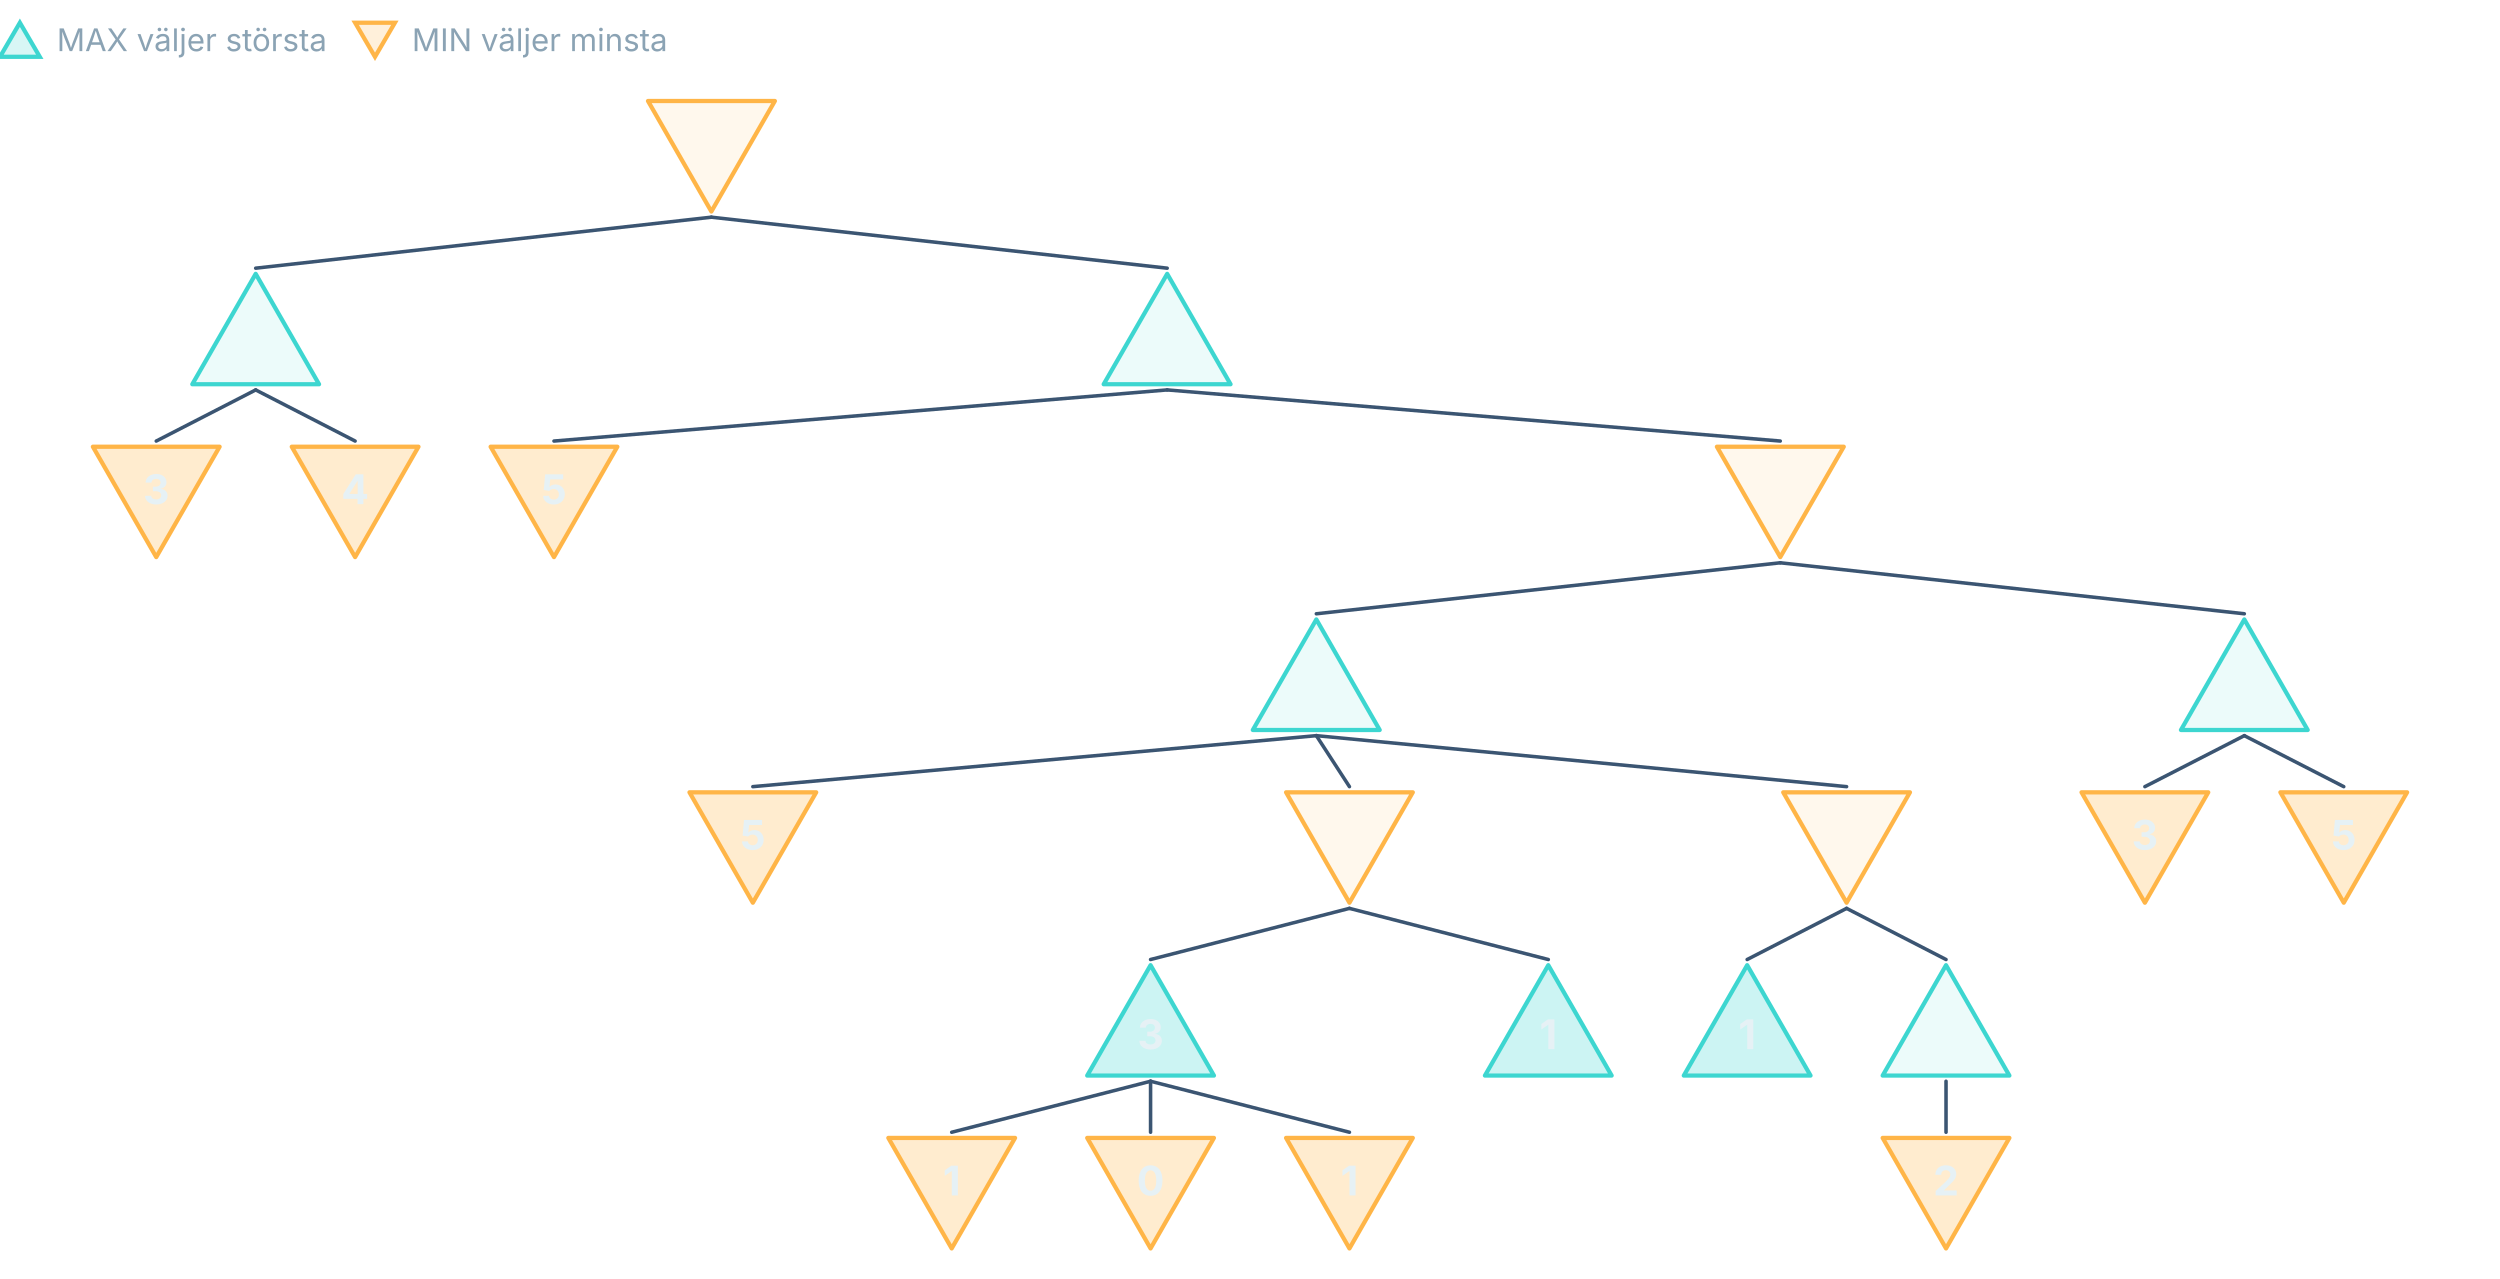
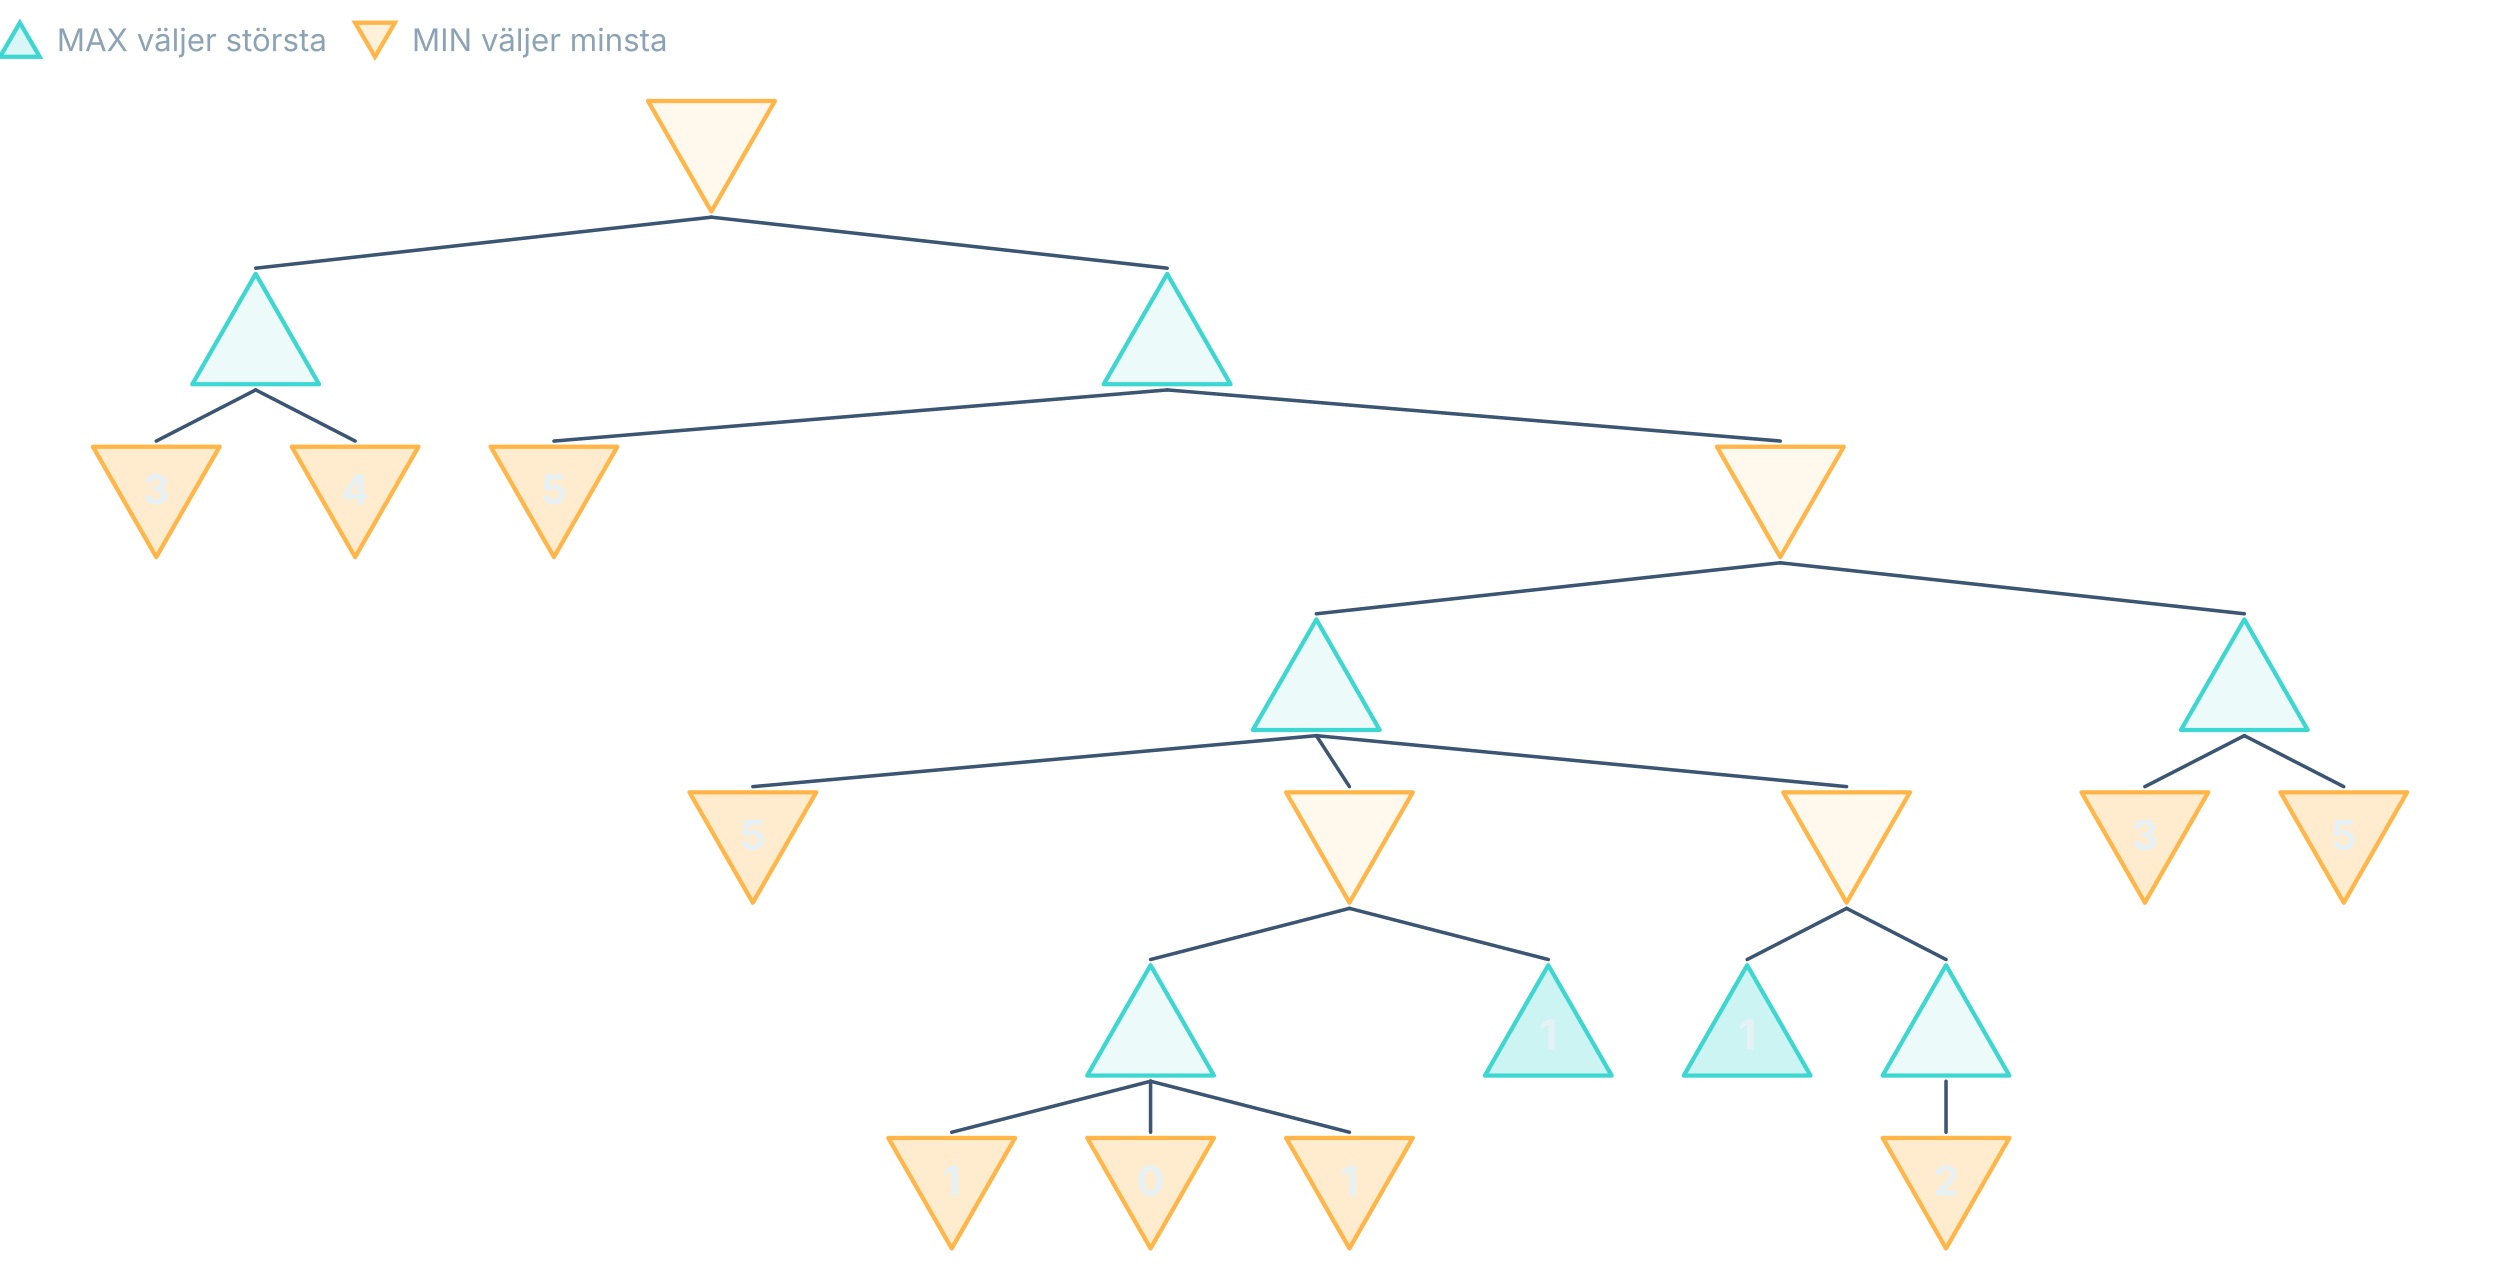
<svg xmlns="http://www.w3.org/2000/svg" viewBox="0 0 1760 900" width="1760" height="900" role="img">
  <defs>
    <filter id="glow" x="-40%" y="-40%" width="180%" height="180%">
      <feGaussianBlur stdDeviation="9" />
    </filter>
    <filter id="soft" x="-20%" y="-20%" width="140%" height="140%">
      <feGaussianBlur stdDeviation="4" />
    </filter>
  </defs>
  <g transform="translate(0,30)">
    <polygon points="14,-14 28,10 0,10" fill="#3DD6D0" fill-opacity=".2" stroke="#3DD6D0" stroke-width="3" />
    <text x="40.0" y="6.0" font-family="'IBM Plex Sans','Segoe UI',Inter,Helvetica,Arial,sans-serif" font-size="22" font-weight="400" fill="#8BA3B4" text-anchor="start">MAX väljer största</text>
    <polygon points="250,-14 278,-14 264,10" fill="#FFB547" fill-opacity=".2" stroke="#FFB547" stroke-width="3" />
    <text x="290.0" y="6.0" font-family="'IBM Plex Sans','Segoe UI',Inter,Helvetica,Arial,sans-serif" font-size="22" font-weight="400" fill="#8BA3B4" text-anchor="start">MIN väljer minsta</text>
  </g>
  <path data-edge="141:125" d="M500.8,152.9L180.0,188.8" stroke="#3B5572" stroke-width="2.5" stroke-linecap="round" fill="none" opacity="1" />
  <path data-edge="141:135" d="M500.8,152.9L821.7,188.8" stroke="#3B5572" stroke-width="2.5" stroke-linecap="round" fill="none" opacity="1" />
  <path data-edge="125:132" d="M180.0,274.5L110.0,310.5" stroke="#3B5572" stroke-width="2.5" stroke-linecap="round" fill="none" opacity="1" />
  <path data-edge="125:144" d="M180.0,274.5L250.0,310.5" stroke="#3B5572" stroke-width="2.5" stroke-linecap="round" fill="none" opacity="1" />
  <path data-edge="135:177" d="M821.7,274.5L390.0,310.5" stroke="#3B5572" stroke-width="2.5" stroke-linecap="round" fill="none" opacity="1" />
  <path data-edge="135:147" d="M821.7,274.5L1253.3,310.5" stroke="#3B5572" stroke-width="2.5" stroke-linecap="round" fill="none" opacity="1" />
  <path data-edge="147:150" d="M1253.3,396.2L926.7,432.1" stroke="#3B5572" stroke-width="2.5" stroke-linecap="round" fill="none" opacity="1" />
  <path data-edge="147:153" d="M1253.3,396.2L1580.0,432.1" stroke="#3B5572" stroke-width="2.5" stroke-linecap="round" fill="none" opacity="1" />
  <path data-edge="150:168" d="M926.7,517.9L530.0,553.8" stroke="#3B5572" stroke-width="2.5" stroke-linecap="round" fill="none" opacity="1" />
  <path data-edge="150:174" d="M926.7,517.9L1300.0,553.8" stroke="#3B5572" stroke-width="2.5" stroke-linecap="round" fill="none" opacity="1" />
  <path data-edge="150:171" d="M926.7,517.9L950.0,553.8" stroke="#3B5572" stroke-width="2.5" stroke-linecap="round" fill="none" opacity="1" />
  <path data-edge="153:180" d="M1580.0,517.9L1510.0,553.8" stroke="#3B5572" stroke-width="2.5" stroke-linecap="round" fill="none" opacity="1" />
  <path data-edge="153:183" d="M1580.0,517.9L1650.0,553.8" stroke="#3B5572" stroke-width="2.5" stroke-linecap="round" fill="none" opacity="1" />
  <path data-edge="171:159" d="M950.0,639.5L810.0,675.5" stroke="#3B5572" stroke-width="2.5" stroke-linecap="round" fill="none" opacity="1" />
  <path data-edge="171:156" d="M950.0,639.5L1090.0,675.5" stroke="#3B5572" stroke-width="2.5" stroke-linecap="round" fill="none" opacity="1" />
  <path data-edge="174:189" d="M1300.0,639.5L1370.0,675.5" stroke="#3B5572" stroke-width="2.5" stroke-linecap="round" fill="none" opacity="1" />
  <path data-edge="174:186" d="M1300.0,639.5L1230.0,675.5" stroke="#3B5572" stroke-width="2.5" stroke-linecap="round" fill="none" opacity="1" />
  <path data-edge="189:192" d="M1370.0,761.2L1370.0,797.1" stroke="#3B5572" stroke-width="2.5" stroke-linecap="round" fill="none" opacity="1" />
  <path data-edge="159:126" d="M810.0,761.2L670.0,797.1" stroke="#3B5572" stroke-width="2.5" stroke-linecap="round" fill="none" opacity="1" />
  <path data-edge="159:123" d="M810.0,761.2L810.0,797.1" stroke="#3B5572" stroke-width="2.5" stroke-linecap="round" fill="none" opacity="1" />
  <path data-edge="159:165" d="M810.0,761.2L950.0,797.1" stroke="#3B5572" stroke-width="2.5" stroke-linecap="round" fill="none" opacity="1" />
  <g data-node="132" opacity="1">
    <polygon points="65.4,314.5 154.6,314.5 110.0,392.2" fill="#FFB547" fill-opacity="0.26" stroke="#FFB547" stroke-width="3" stroke-linejoin="round" />
    <text x="110.0" y="354.9" font-family="'IBM Plex Sans','Segoe UI',Inter,Helvetica,Arial,sans-serif" font-size="28.8" font-weight="700" fill="#E6F1F5" text-anchor="middle">3</text>
  </g>
  <g data-node="144" opacity="1">
    <polygon points="205.4,314.5 294.6,314.5 250.0,392.2" fill="#FFB547" fill-opacity="0.26" stroke="#FFB547" stroke-width="3" stroke-linejoin="round" />
    <text x="250.0" y="354.9" font-family="'IBM Plex Sans','Segoe UI',Inter,Helvetica,Arial,sans-serif" font-size="28.8" font-weight="700" fill="#E6F1F5" text-anchor="middle">4</text>
  </g>
  <g data-node="125" opacity="1">
    <polygon points="180.0,192.8 224.6,270.5 135.4,270.5" fill="#3DD6D0" fill-opacity="0.1" stroke="#3DD6D0" stroke-width="3" stroke-linejoin="round" />
  </g>
  <g data-node="177" opacity="1">
    <polygon points="345.4,314.5 434.6,314.5 390.0,392.2" fill="#FFB547" fill-opacity="0.26" stroke="#FFB547" stroke-width="3" stroke-linejoin="round" />
    <text x="390.0" y="354.9" font-family="'IBM Plex Sans','Segoe UI',Inter,Helvetica,Arial,sans-serif" font-size="28.8" font-weight="700" fill="#E6F1F5" text-anchor="middle">5</text>
  </g>
  <g data-node="168" opacity="1">
    <polygon points="485.4,557.8 574.6,557.8 530.0,635.5" fill="#FFB547" fill-opacity="0.26" stroke="#FFB547" stroke-width="3" stroke-linejoin="round" />
    <text x="530.0" y="598.2" font-family="'IBM Plex Sans','Segoe UI',Inter,Helvetica,Arial,sans-serif" font-size="28.8" font-weight="700" fill="#E6F1F5" text-anchor="middle">5</text>
  </g>
  <g data-node="126" opacity="1">
    <polygon points="625.4,801.1 714.6,801.1 670.0,878.9" fill="#FFB547" fill-opacity="0.26" stroke="#FFB547" stroke-width="3" stroke-linejoin="round" />
    <text x="670.0" y="841.6" font-family="'IBM Plex Sans','Segoe UI',Inter,Helvetica,Arial,sans-serif" font-size="28.8" font-weight="700" fill="#E6F1F5" text-anchor="middle">1</text>
  </g>
  <g data-node="123" opacity="1">
    <polygon points="765.4,801.1 854.6,801.1 810.0,878.9" fill="#FFB547" fill-opacity="0.26" stroke="#FFB547" stroke-width="3" stroke-linejoin="round" />
    <text x="810.0" y="841.6" font-family="'IBM Plex Sans','Segoe UI',Inter,Helvetica,Arial,sans-serif" font-size="28.8" font-weight="700" fill="#E6F1F5" text-anchor="middle">0</text>
  </g>
  <g data-node="165" opacity="1">
    <polygon points="905.4,801.1 994.6,801.1 950.0,878.9" fill="#FFB547" fill-opacity="0.26" stroke="#FFB547" stroke-width="3" stroke-linejoin="round" />
    <text x="950.0" y="841.6" font-family="'IBM Plex Sans','Segoe UI',Inter,Helvetica,Arial,sans-serif" font-size="28.8" font-weight="700" fill="#E6F1F5" text-anchor="middle">1</text>
  </g>
  <g data-node="159" opacity="1">
-     <polygon points="810.0,679.5 854.6,757.2 765.4,757.2" fill="#3DD6D0" fill-opacity="0.26" stroke="#3DD6D0" stroke-width="3" stroke-linejoin="round" />
-     <text x="810.0" y="738.6" font-family="'IBM Plex Sans','Segoe UI',Inter,Helvetica,Arial,sans-serif" font-size="28.8" font-weight="700" fill="#E6F1F5" text-anchor="middle">3</text>
+     <polygon points="810.0,679.5 854.6,757.2 765.4,757.2" fill="#3DD6D0" fill-opacity="0.1" stroke="#3DD6D0" stroke-width="3" stroke-linejoin="round" />
  </g>
  <g data-node="156" opacity="1">
    <polygon points="1090.0,679.5 1134.6,757.2 1045.4,757.2" fill="#3DD6D0" fill-opacity="0.26" stroke="#3DD6D0" stroke-width="3" stroke-linejoin="round" />
    <text x="1090.0" y="738.6" font-family="'IBM Plex Sans','Segoe UI',Inter,Helvetica,Arial,sans-serif" font-size="28.8" font-weight="700" fill="#E6F1F5" text-anchor="middle">1</text>
  </g>
  <g data-node="171" opacity="1">
    <polygon points="905.4,557.8 994.6,557.8 950.0,635.5" fill="#FFB547" fill-opacity="0.1" stroke="#FFB547" stroke-width="3" stroke-linejoin="round" />
  </g>
  <g data-node="186" opacity="1">
    <polygon points="1230.0,679.5 1274.6,757.2 1185.4,757.2" fill="#3DD6D0" fill-opacity="0.26" stroke="#3DD6D0" stroke-width="3" stroke-linejoin="round" />
    <text x="1230.0" y="738.6" font-family="'IBM Plex Sans','Segoe UI',Inter,Helvetica,Arial,sans-serif" font-size="28.8" font-weight="700" fill="#E6F1F5" text-anchor="middle">1</text>
  </g>
  <g data-node="192" opacity="1">
    <polygon points="1325.4,801.1 1414.6,801.1 1370.0,878.9" fill="#FFB547" fill-opacity="0.26" stroke="#FFB547" stroke-width="3" stroke-linejoin="round" />
    <text x="1370.0" y="841.6" font-family="'IBM Plex Sans','Segoe UI',Inter,Helvetica,Arial,sans-serif" font-size="28.8" font-weight="700" fill="#E6F1F5" text-anchor="middle">2</text>
  </g>
  <g data-node="189" opacity="1">
    <polygon points="1370.0,679.5 1414.6,757.2 1325.4,757.2" fill="#3DD6D0" fill-opacity="0.1" stroke="#3DD6D0" stroke-width="3" stroke-linejoin="round" />
  </g>
  <g data-node="174" opacity="1">
    <polygon points="1255.4,557.8 1344.6,557.8 1300.0,635.5" fill="#FFB547" fill-opacity="0.1" stroke="#FFB547" stroke-width="3" stroke-linejoin="round" />
  </g>
  <g data-node="150" opacity="1">
    <polygon points="926.7,436.1 971.3,513.9 882.0,513.9" fill="#3DD6D0" fill-opacity="0.1" stroke="#3DD6D0" stroke-width="3" stroke-linejoin="round" />
  </g>
  <g data-node="180" opacity="1">
    <polygon points="1465.4,557.8 1554.6,557.8 1510.0,635.5" fill="#FFB547" fill-opacity="0.26" stroke="#FFB547" stroke-width="3" stroke-linejoin="round" />
    <text x="1510.0" y="598.2" font-family="'IBM Plex Sans','Segoe UI',Inter,Helvetica,Arial,sans-serif" font-size="28.8" font-weight="700" fill="#E6F1F5" text-anchor="middle">3</text>
  </g>
  <g data-node="183" opacity="1">
    <polygon points="1605.4,557.8 1694.6,557.8 1650.0,635.5" fill="#FFB547" fill-opacity="0.26" stroke="#FFB547" stroke-width="3" stroke-linejoin="round" />
    <text x="1650.0" y="598.2" font-family="'IBM Plex Sans','Segoe UI',Inter,Helvetica,Arial,sans-serif" font-size="28.8" font-weight="700" fill="#E6F1F5" text-anchor="middle">5</text>
  </g>
  <g data-node="153" opacity="1">
    <polygon points="1580.0,436.1 1624.6,513.9 1535.4,513.9" fill="#3DD6D0" fill-opacity="0.1" stroke="#3DD6D0" stroke-width="3" stroke-linejoin="round" />
  </g>
  <g data-node="147" opacity="1">
    <polygon points="1208.7,314.5 1298.0,314.5 1253.3,392.2" fill="#FFB547" fill-opacity="0.1" stroke="#FFB547" stroke-width="3" stroke-linejoin="round" />
  </g>
  <g data-node="135" opacity="1">
    <polygon points="821.7,192.8 866.3,270.5 777.0,270.5" fill="#3DD6D0" fill-opacity="0.1" stroke="#3DD6D0" stroke-width="3" stroke-linejoin="round" />
  </g>
  <g data-node="141" opacity="1">
    <polygon points="456.2,71.1 545.5,71.1 500.8,148.9" fill="#FFB547" fill-opacity="0.1" stroke="#FFB547" stroke-width="3" stroke-linejoin="round" />
  </g>
</svg>
